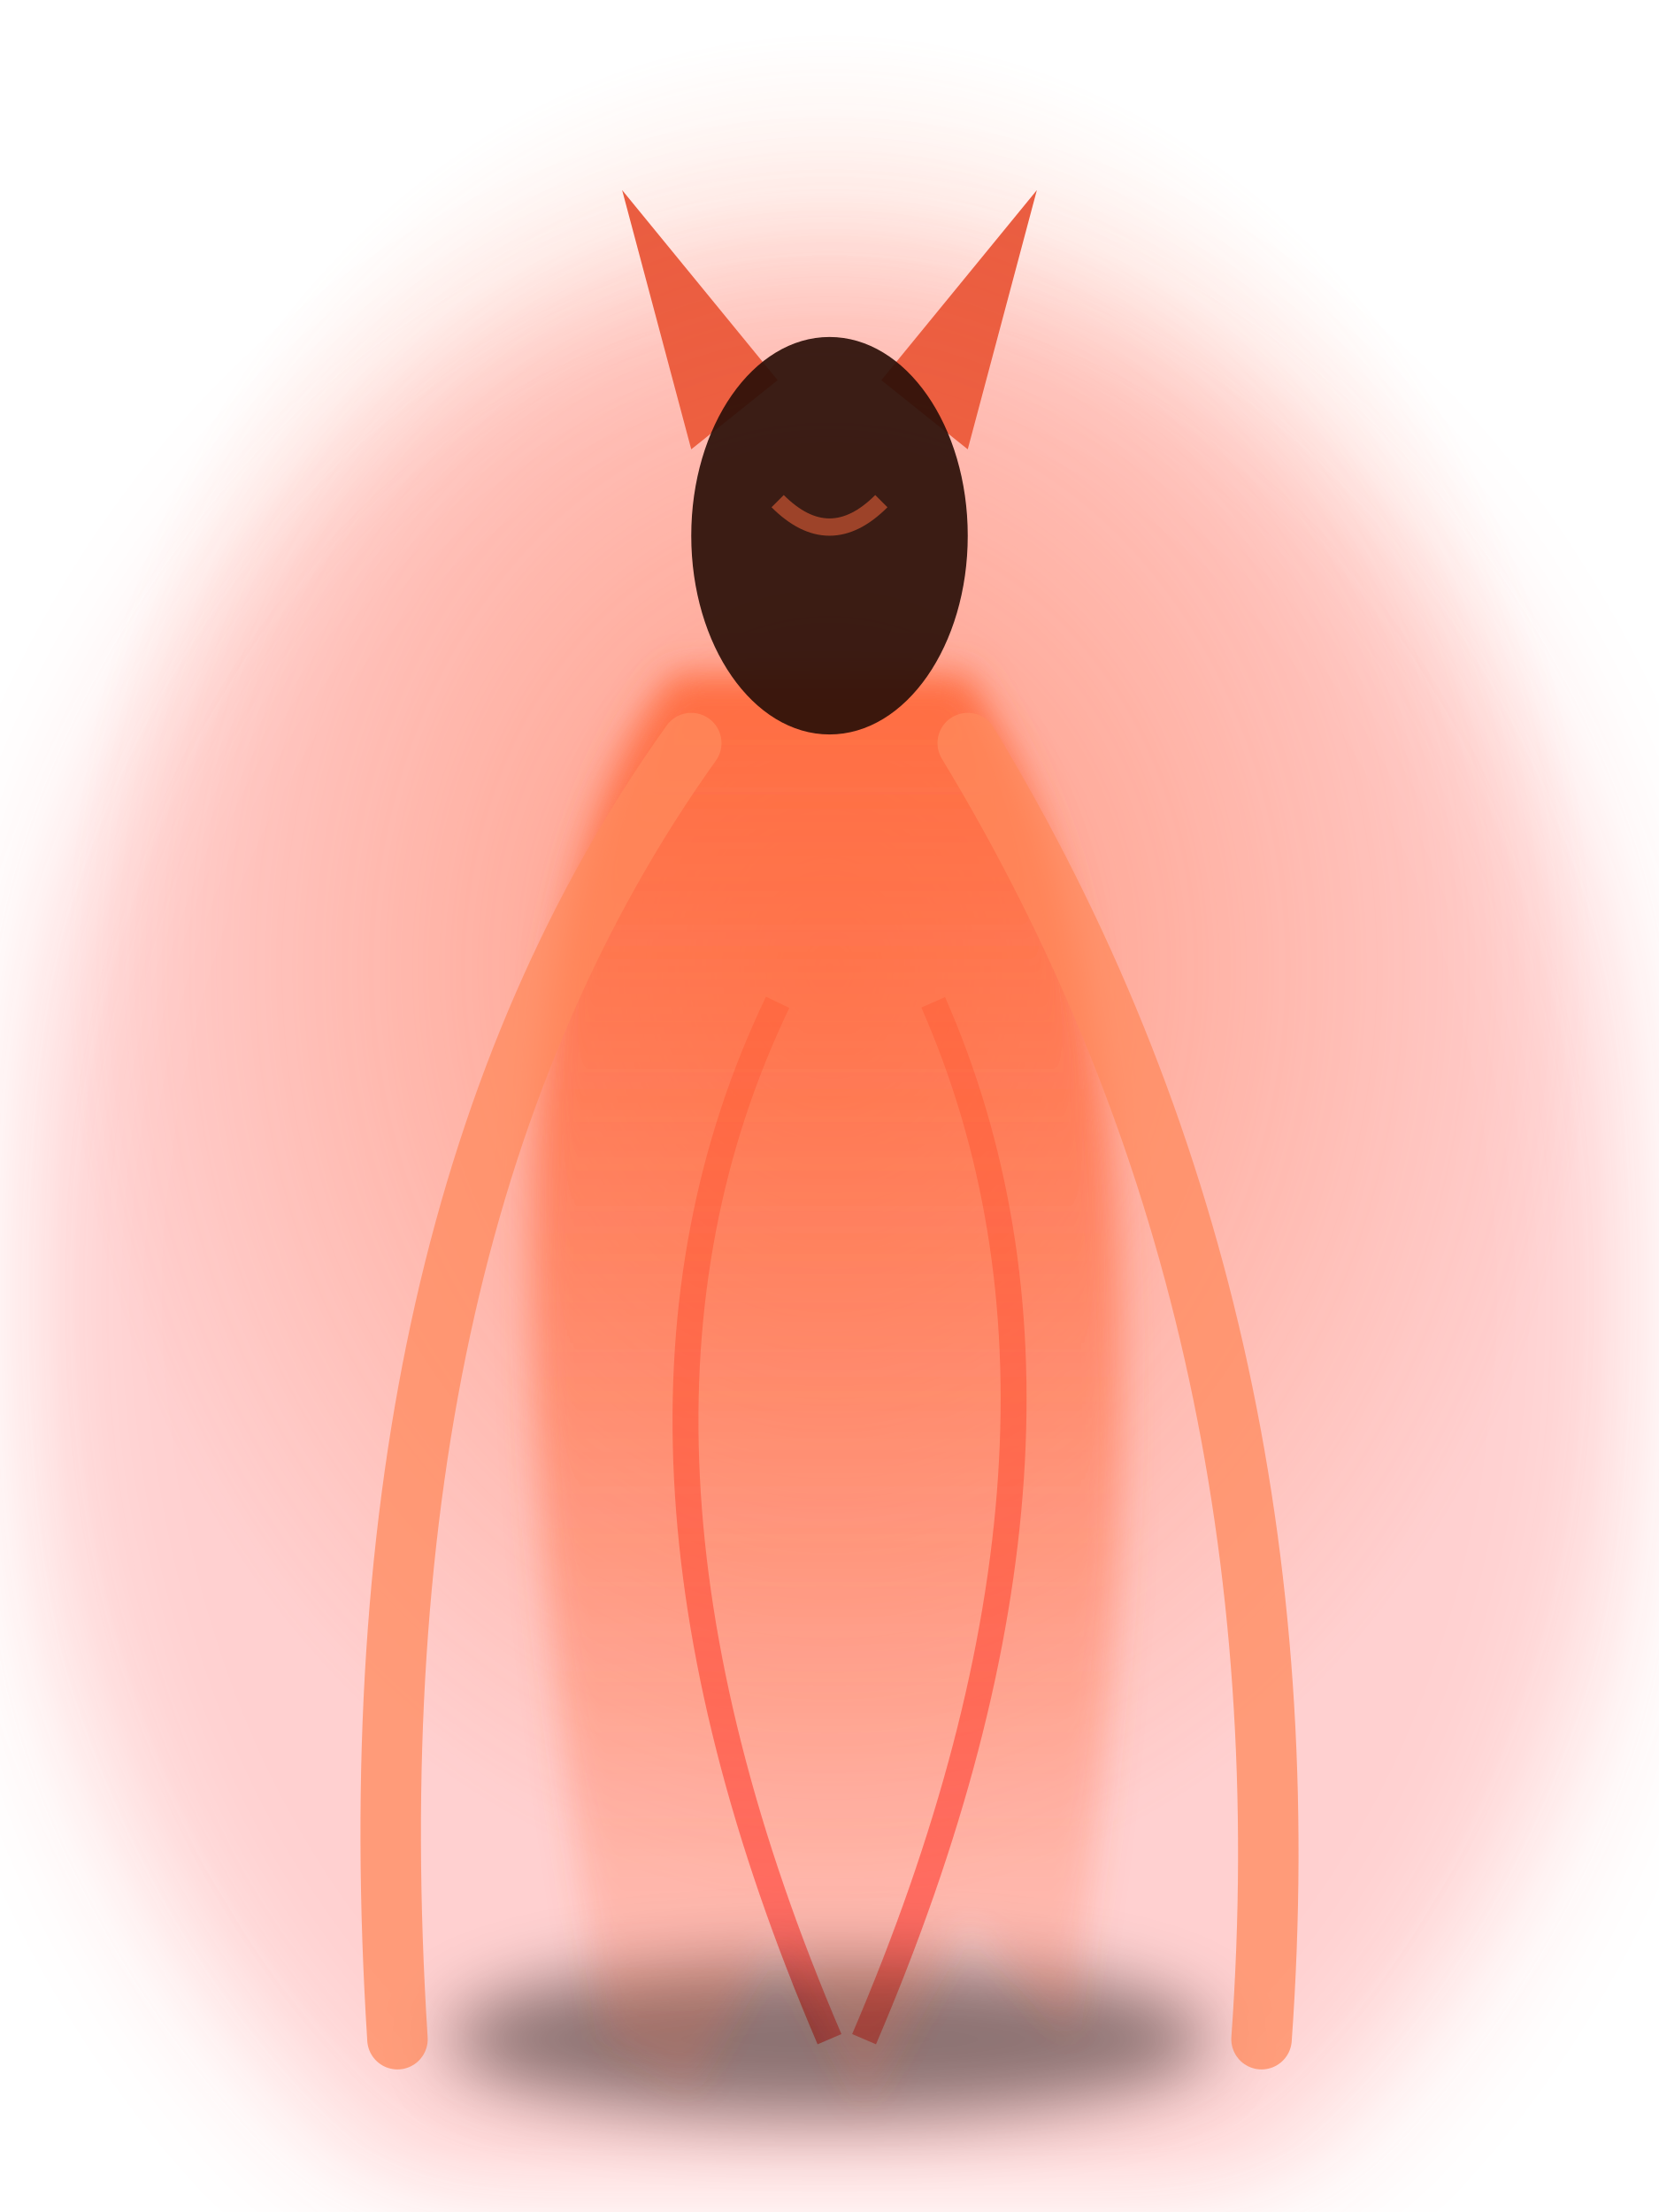
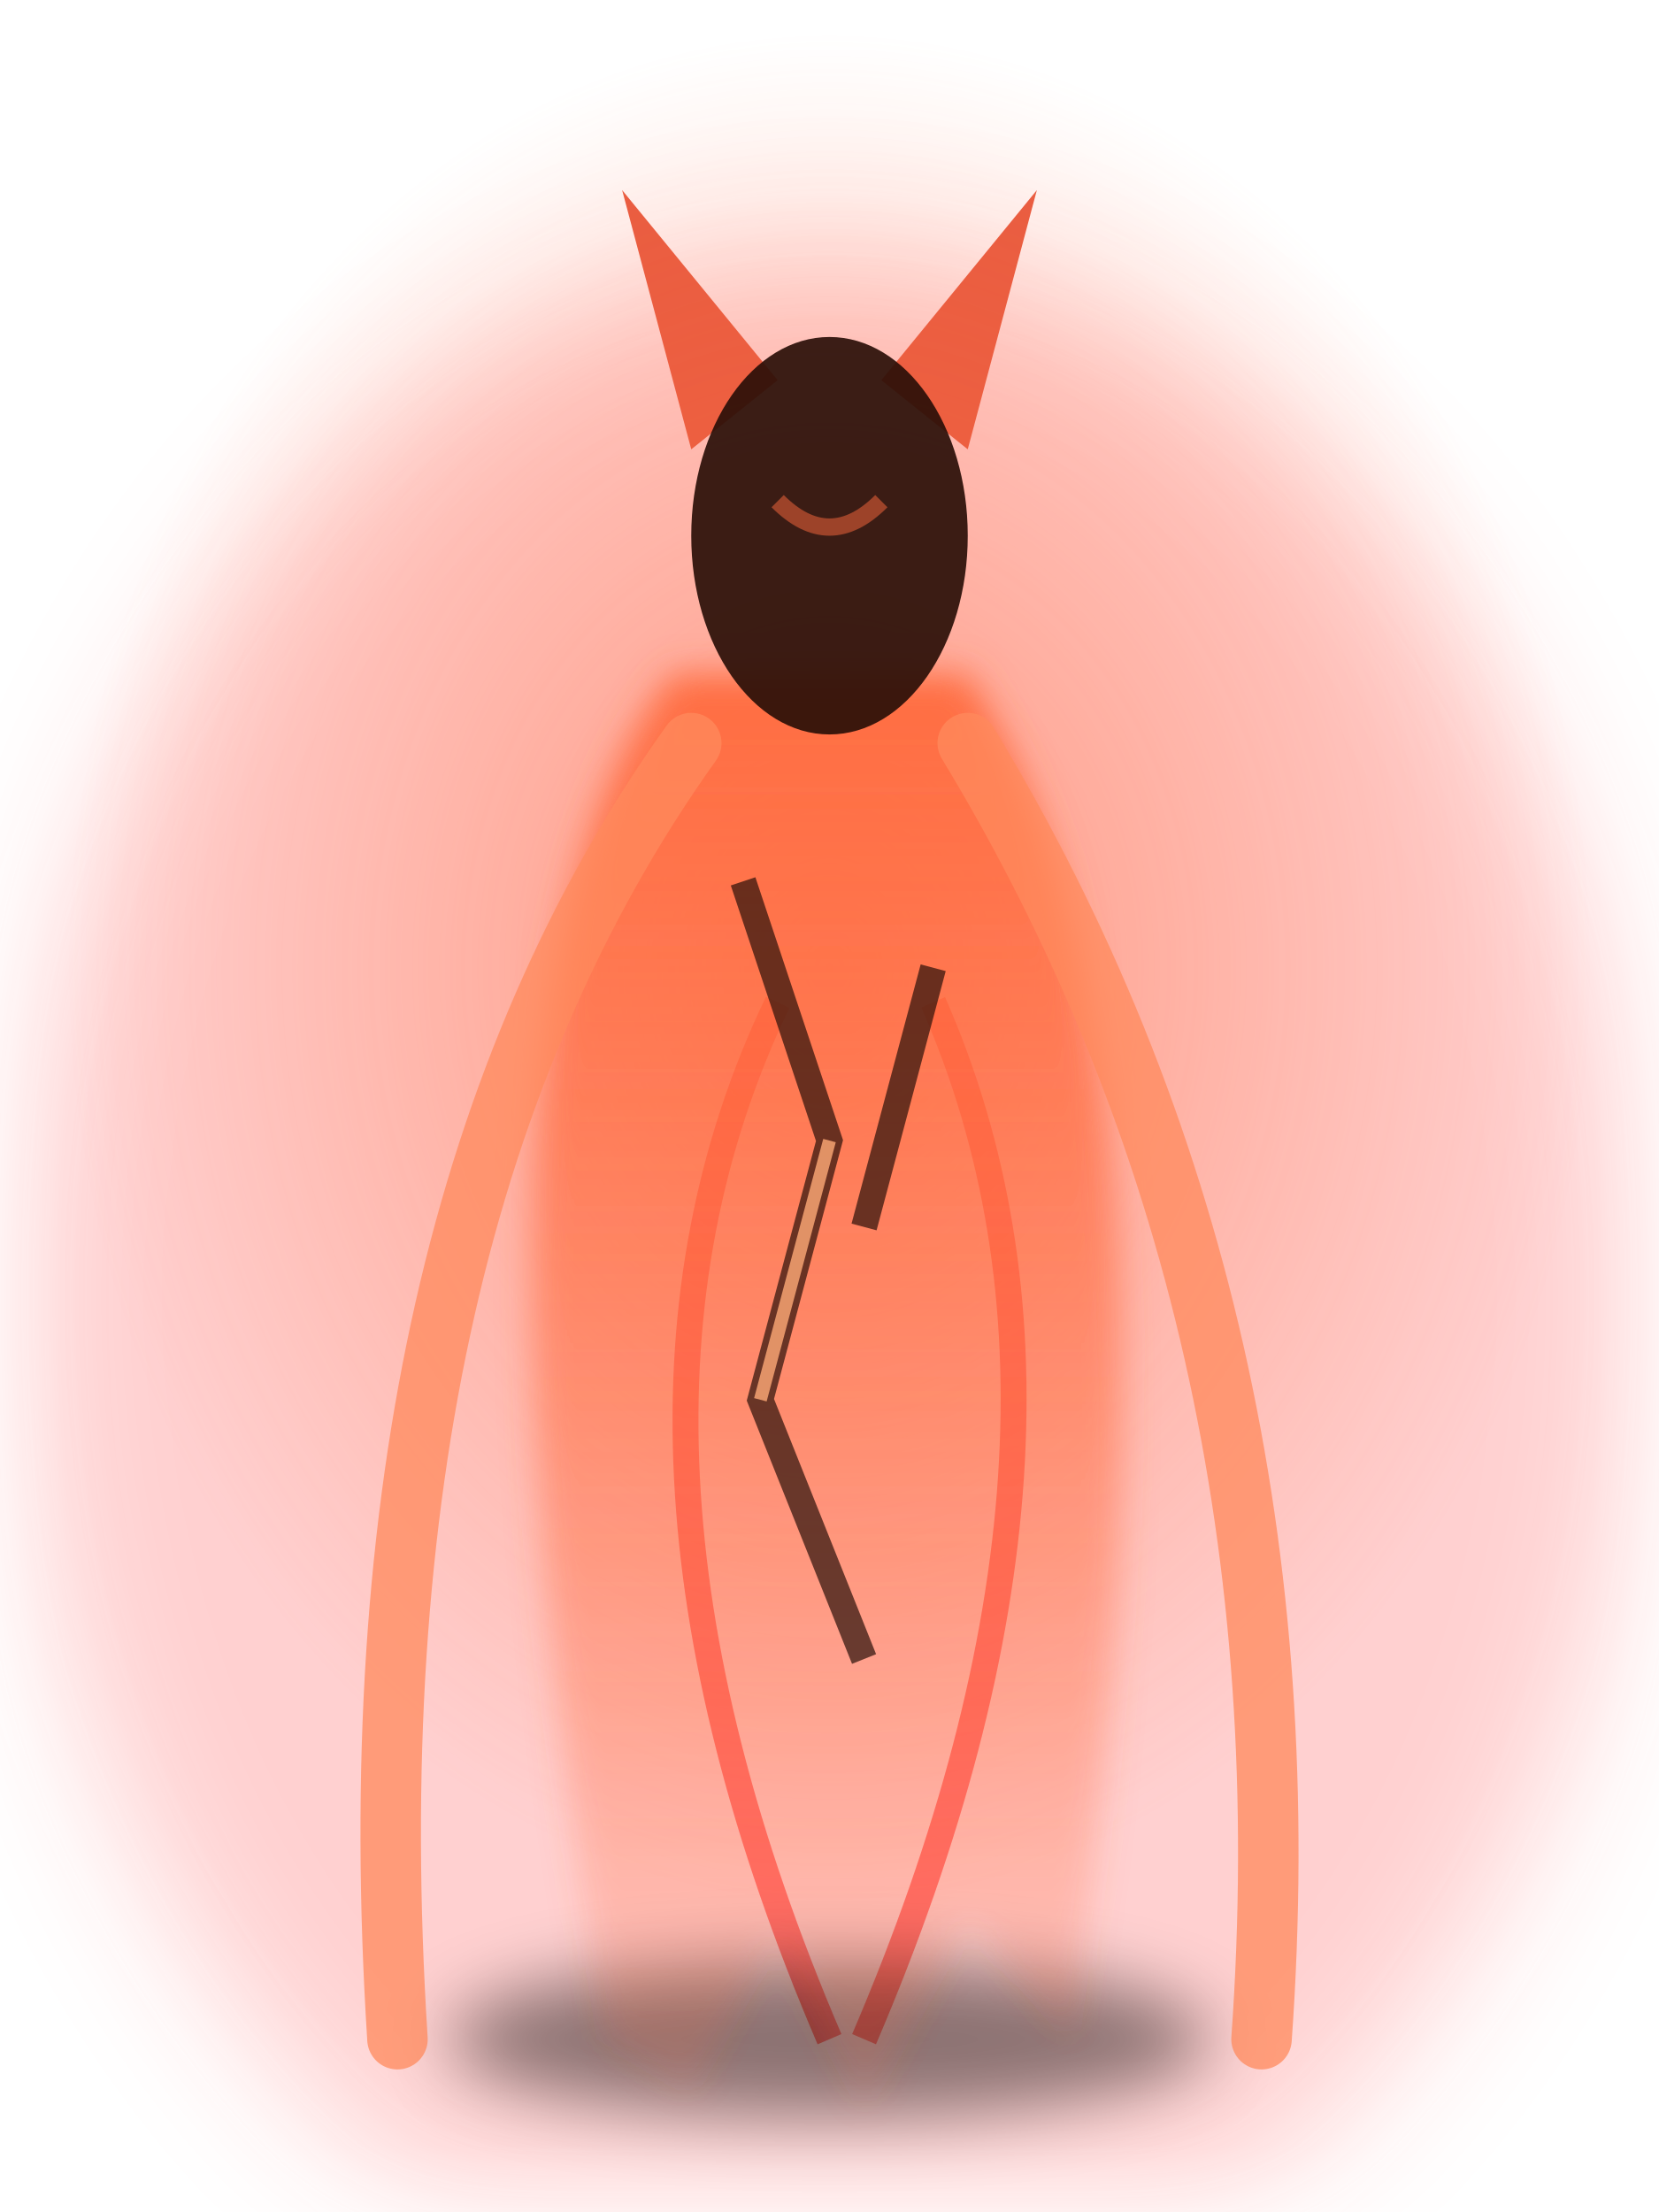
<svg xmlns="http://www.w3.org/2000/svg" width="192" height="256" viewBox="0 0 192 256">
  <defs>
    <radialGradient id="aura">
      <stop offset="0" stop-color="#FF6A3D" stop-opacity="0.55" />
      <stop offset="1" stop-color="#FF6A3D" stop-opacity="0" />
    </radialGradient>
    <linearGradient id="gown" x1="0" y1="0" x2="0" y2="1">
      <stop offset="0" stop-color="#FF6A3D" stop-opacity="0.95" />
      <stop offset="1" stop-color="#FF6A3D" stop-opacity="0.12" />
    </linearGradient>
    <filter id="blur4" x="-50%" y="-50%" width="200%" height="200%">
      <feGaussianBlur stdDeviation="4" />
    </filter>
    <filter id="blur2" x="-50%" y="-50%" width="200%" height="200%">
      <feGaussianBlur stdDeviation="2" />
    </filter>
    <filter id="blur8" x="-80%" y="-80%" width="260%" height="260%">
      <feGaussianBlur stdDeviation="8" />
    </filter>
    <filter id="blur4" x="-50%" y="-50%" width="200%" height="200%">
      <feGaussianBlur stdDeviation="4" />
    </filter>
    <filter id="blur2" x="-50%" y="-50%" width="200%" height="200%">
      <feGaussianBlur stdDeviation="2" />
    </filter>
    <filter id="blur8" x="-80%" y="-80%" width="260%" height="260%">
      <feGaussianBlur stdDeviation="8" />
    </filter>
  </defs>
  <ellipse cx="96" cy="150" rx="94" ry="120" fill="#FF2A2A" opacity=".22" filter="url(#blur8)" />
  <path d="M80,52 L72,22 L90,44 Z M112,52 L120,22 L102,44 Z" fill="#E85C41" />
  <path d="M96,236 q-30,-70 -6,-120 M100,236 q30,-70 8,-120" stroke="#FF2A2A" stroke-width="3" fill="none" opacity=".6" />
  <ellipse cx="96" cy="112" rx="88" ry="110" fill="url(#aura)" />
  <ellipse cx="96" cy="236" rx="44" ry="9" fill="#000" opacity="0.45" filter="url(#blur4)" />
  <path d="M70,236 Q50,112 78,78 L112,78 Q140,122 124,236 L112,222 L100,244 L90,224 L80,242 Z" fill="url(#gown)" filter="url(#blur2)" />
  <ellipse cx="96" cy="62" rx="16" ry="23" fill="#2A0F08" opacity=".92" />
  <path d="M80,86 Q40,142 46,236" stroke="#FF8A5C" stroke-width="7" fill="none" opacity=".75" stroke-linecap="round" />
  <path d="M112,86 Q152,152 146,236" stroke="#FF8A5C" stroke-width="7" fill="none" opacity=".75" stroke-linecap="round" />
  <path d="M90,58 q6,6 12,0" stroke="#FF6A3D" stroke-width="2" fill="none" opacity=".5" />
+   <path d="M86,102 L96,132 L88,162 L100,192 M108,112 L100,142" stroke="#2A0F08" stroke-width="3" fill="none" opacity=".7" />
+   <path d="M96,132 L88,162" stroke="#FFAA77" stroke-width="1.5" opacity=".8" />
</svg>
